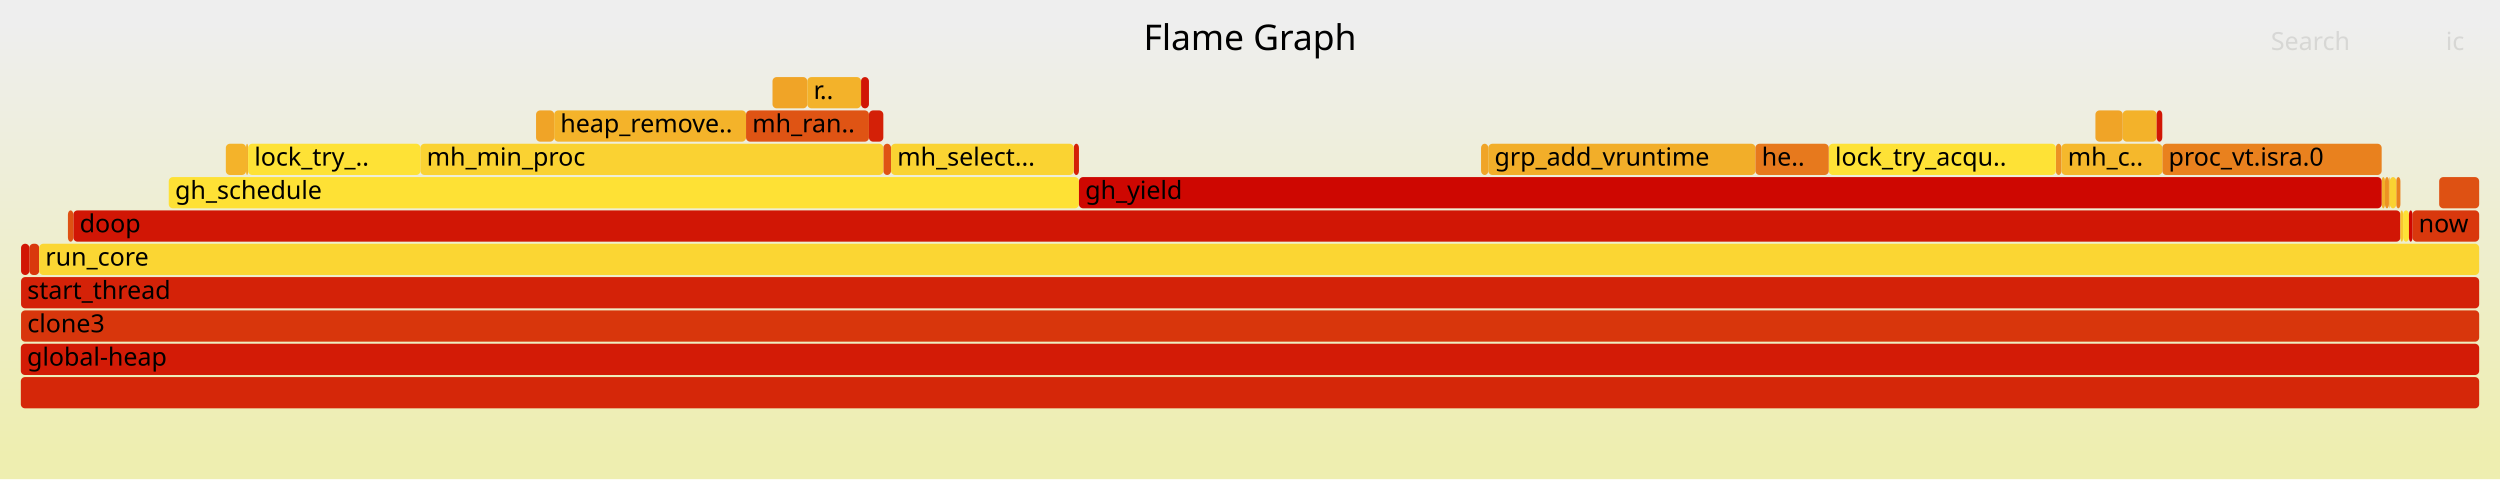
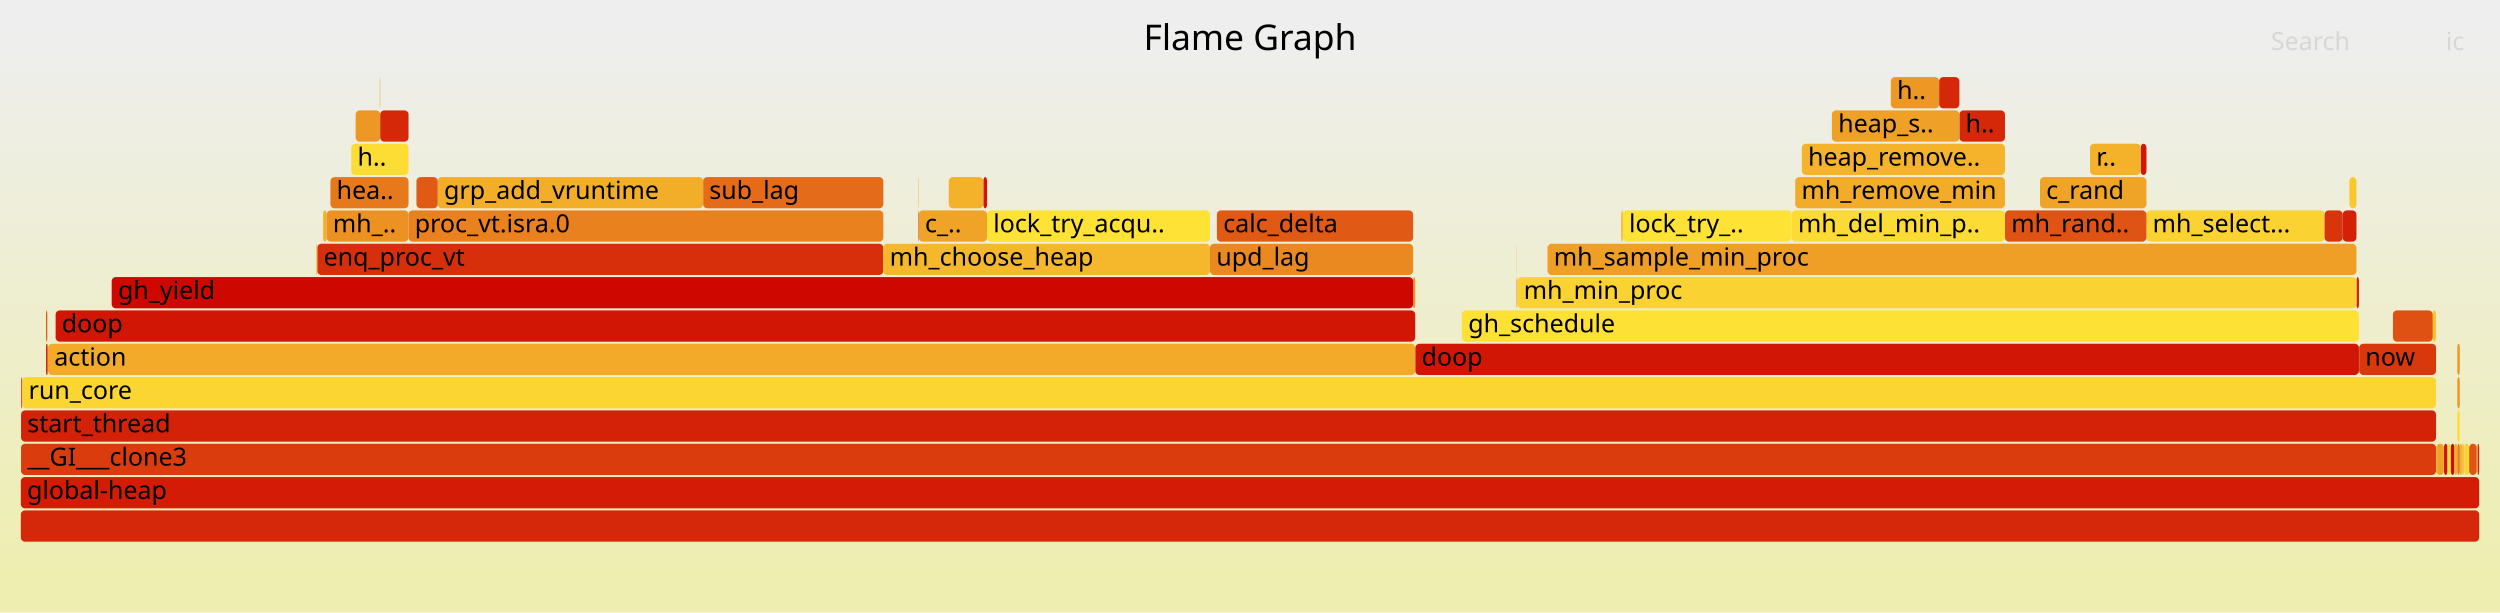
- <svg xmlns="http://www.w3.org/2000/svg" version="1.1" width="1200" height="230" viewBox="0 0 1200 230">
+ <svg xmlns="http://www.w3.org/2000/svg" version="1.1" width="1200" height="294" viewBox="0 0 1200 294">
  <defs>
    <linearGradient id="background" y1="0" y2="1" x1="0" x2="0">
      <stop stop-color="#eeeeee" offset="5%" />
      <stop stop-color="#eeeeb0" offset="95%" />
    </linearGradient>
  </defs>
  <style type="text/css">
	text { font-family:Verdana; font-size:12px; fill:rgb(0,0,0); }
	#search, #ignorecase { opacity:0.1; cursor:pointer; }
	#search:hover, #search.show, #ignorecase:hover, #ignorecase.show { opacity:1; }
	#subtitle { text-anchor:middle; font-color:rgb(160,160,160); }
	#title { text-anchor:middle; font-size:17px}
	#unzoom { cursor:pointer; }
	#frames &gt; *:hover { stroke:black; stroke-width:0.5; cursor:pointer; }
	.hide { display:none; }
	.parent { opacity:0.5; }
</style>
-   <rect x="0.0" y="0" width="1200.0" height="230.0" fill="url(#background)" />
+   <rect x="0.0" y="0" width="1200.0" height="294.0" fill="url(#background)" />
  <text id="title" x="600.00" y="24">Flame Graph</text>
-   <text id="details" x="10.00" y="213"> </text>
+   <text id="details" x="10.00" y="277"> </text>
  <text id="unzoom" x="10.00" y="24" class="hide">Reset Zoom</text>
  <text id="search" x="1090.00" y="24">Search</text>
  <text id="ignorecase" x="1174.00" y="24">ic</text>
-   <text id="matched" x="1090.00" y="213"> </text>
+   <text id="matched" x="1090.00" y="277"> </text>
  <g id="frames">
    <g>
-       <rect x="1153.5" y="101" width="2.8" height="15.0" fill="rgb(254,225,53)" rx="2" ry="2" />
-       <text x="1156.52" y="111.5" />
-     </g>
-     <g>
-       <rect x="413.3" y="37" width="3.8" height="15.0" fill="rgb(209,22,5)" rx="2" ry="2" />
-       <text x="416.33" y="47.5" />
-     </g>
-     <g>
-       <rect x="1170.8" y="85" width="19.2" height="15.0" fill="rgb(222,81,19)" rx="2" ry="2" />
-       <text x="1173.84" y="95.5" />
-     </g>
-     <g>
-       <rect x="714.4" y="69" width="128.2" height="15.0" fill="rgb(242,174,41)" rx="2" ry="2" />
-       <text x="717.35" y="79.5">grp_add_vruntime</text>
-     </g>
-     <g>
-       <rect x="108.4" y="69" width="9.7" height="15.0" fill="rgb(244,179,42)" rx="2" ry="2" />
-       <text x="111.42" y="79.5" />
-     </g>
-     <g>
-       <rect x="10.1" y="149" width="1179.9" height="15.0" fill="rgb(216,54,12)" rx="2" ry="2" />
-       <text x="13.11" y="159.5">clone3</text>
-     </g>
-     <g>
-       <rect x="1037.9" y="69" width="105.3" height="15.0" fill="rgb(233,129,30)" rx="2" ry="2" />
-       <text x="1040.90" y="79.5">proc_vt.isra.0</text>
-     </g>
-     <g>
-       <rect x="515.4" y="69" width="2.5" height="15.0" fill="rgb(212,32,7)" rx="2" ry="2" />
-       <text x="518.37" y="79.5" />
-     </g>
-     <g>
-       <rect x="1018.9" y="53" width="16.3" height="15.0" fill="rgb(243,178,42)" rx="2" ry="2" />
-       <text x="1021.86" y="63.5" />
-     </g>
-     <g>
-       <rect x="1005.8" y="53" width="13.1" height="15.0" fill="rgb(240,164,39)" rx="2" ry="2" />
-       <text x="1008.82" y="63.5" />
-     </g>
-     <g>
-       <rect x="10.0" y="181" width="1180.0" height="15.0" fill="rgb(213,39,9)" rx="2" ry="2" />
-       <text x="13.00" y="191.5" />
-     </g>
-     <g>
-       <rect x="1143.2" y="85" width="1.6" height="15.0" fill="rgb(243,176,42)" rx="2" ry="2" />
-       <text x="1146.24" y="95.5" />
-     </g>
-     <g>
-       <rect x="370.8" y="37" width="16.7" height="15.0" fill="rgb(240,164,39)" rx="2" ry="2" />
-       <text x="373.82" y="47.5" />
-     </g>
-     <g>
-       <rect x="257.3" y="53" width="8.7" height="15.0" fill="rgb(240,164,39)" rx="2" ry="2" />
-       <text x="260.30" y="63.5" />
-     </g>
-     <g>
-       <rect x="118.1" y="69" width="1.0" height="15.0" fill="rgb(243,176,42)" rx="2" ry="2" />
-       <text x="121.15" y="79.5" />
-     </g>
-     <g>
-       <rect x="14.1" y="117" width="4.7" height="15.0" fill="rgb(217,56,13)" rx="2" ry="2" />
-       <text x="17.05" y="127.5" />
-     </g>
-     <g>
-       <rect x="81.0" y="85" width="436.9" height="15.0" fill="rgb(254,225,53)" rx="2" ry="2" />
-       <text x="84.04" y="95.5">gh_schedule</text>
-     </g>
-     <g>
-       <rect x="1150.2" y="85" width="2.0" height="15.0" fill="rgb(233,129,30)" rx="2" ry="2" />
-       <text x="1153.24" y="95.5" />
-     </g>
-     <g>
-       <rect x="18.8" y="117" width="1171.2" height="15.0" fill="rgb(251,214,51)" rx="2" ry="2" />
-       <text x="21.76" y="127.5">run_core</text>
-     </g>
-     <g>
-       <rect x="517.9" y="85" width="625.3" height="15.0" fill="rgb(206,7,1)" rx="2" ry="2" />
-       <text x="520.91" y="95.5">gh_yield</text>
-     </g>
-     <g>
-       <rect x="10.1" y="133" width="1179.9" height="15.0" fill="rgb(212,34,8)" rx="2" ry="2" />
-       <text x="13.11" y="143.5">start_thread</text>
-     </g>
-     <g>
-       <rect x="387.5" y="37" width="25.8" height="15.0" fill="rgb(243,178,42)" rx="2" ry="2" />
-       <text x="390.51" y="47.5">r..</text>
-     </g>
-     <g>
-       <rect x="10.0" y="165" width="1180.0" height="15.0" fill="rgb(211,27,6)" rx="2" ry="2" />
-       <text x="13.00" y="175.5">global-heap</text>
-     </g>
-     <g>
-       <rect x="35.2" y="101" width="1117.0" height="15.0" fill="rgb(209,22,5)" rx="2" ry="2" />
-       <text x="38.24" y="111.5">doop</text>
-     </g>
-     <g>
-       <rect x="986.8" y="69" width="2.7" height="15.0" fill="rgb(236,146,35)" rx="2" ry="2" />
-       <text x="989.80" y="79.5" />
-     </g>
-     <g>
-       <rect x="266.0" y="53" width="92.1" height="15.0" fill="rgb(244,179,42)" rx="2" ry="2" />
-       <text x="268.95" y="63.5">heap_remove..</text>
-     </g>
-     <g>
-       <rect x="1147.1" y="85" width="3.1" height="15.0" fill="rgb(250,210,50)" rx="2" ry="2" />
-       <text x="1150.14" y="95.5" />
-     </g>
-     <g>
-       <rect x="119.1" y="69" width="82.7" height="15.0" fill="rgb(254,226,54)" rx="2" ry="2" />
-       <text x="122.08" y="79.5">lock_try_..</text>
-     </g>
-     <g>
-       <rect x="877.8" y="69" width="109.0" height="15.0" fill="rgb(254,226,54)" rx="2" ry="2" />
-       <text x="880.80" y="79.5">lock_try_acqu..</text>
-     </g>
-     <g>
-       <rect x="1035.2" y="53" width="2.7" height="15.0" fill="rgb(209,22,5)" rx="2" ry="2" />
-       <text x="1038.17" y="63.5" />
-     </g>
-     <g>
-       <rect x="424.0" y="69" width="3.7" height="15.0" fill="rgb(223,84,20)" rx="2" ry="2" />
-       <text x="427.04" y="79.5" />
-     </g>
-     <g>
-       <rect x="1158.0" y="101" width="32.0" height="15.0" fill="rgb(217,56,13)" rx="2" ry="2" />
-       <text x="1160.96" y="111.5">now</text>
-     </g>
-     <g>
-       <rect x="710.9" y="69" width="3.5" height="15.0" fill="rgb(240,164,39)" rx="2" ry="2" />
-       <text x="713.93" y="79.5" />
-     </g>
-     <g>
-       <rect x="1156.3" y="101" width="1.7" height="15.0" fill="rgb(206,7,1)" rx="2" ry="2" />
-       <text x="1159.34" y="111.5" />
-     </g>
-     <g>
-       <rect x="32.6" y="101" width="2.6" height="15.0" fill="rgb(222,81,19)" rx="2" ry="2" />
-       <text x="35.63" y="111.5" />
-     </g>
-     <g>
-       <rect x="201.8" y="69" width="222.2" height="15.0" fill="rgb(250,210,50)" rx="2" ry="2" />
-       <text x="204.82" y="79.5">mh_min_proc</text>
-     </g>
-     <g>
-       <rect x="417.1" y="53" width="6.9" height="15.0" fill="rgb(212,32,7)" rx="2" ry="2" />
-       <text x="420.10" y="63.5" />
-     </g>
-     <g>
-       <rect x="358.1" y="53" width="59.0" height="15.0" fill="rgb(223,84,20)" rx="2" ry="2" />
-       <text x="361.07" y="63.5">mh_ran..</text>
-     </g>
-     <g>
-       <rect x="1144.8" y="85" width="1.9" height="15.0" fill="rgb(236,146,35)" rx="2" ry="2" />
-       <text x="1147.82" y="95.5" />
-     </g>
-     <g>
-       <rect x="10.1" y="117" width="4.0" height="15.0" fill="rgb(209,22,5)" rx="2" ry="2" />
-       <text x="13.11" y="127.5" />
-     </g>
-     <g>
-       <rect x="1146.7" y="85" width="0.4" height="15.0" fill="rgb(245,184,44)" rx="2" ry="2" />
-       <text x="1149.67" y="95.5" />
-     </g>
-     <g>
-       <rect x="1152.2" y="101" width="1.3" height="15.0" fill="rgb(248,197,47)" rx="2" ry="2" />
-       <text x="1155.24" y="111.5" />
-     </g>
-     <g>
-       <rect x="842.6" y="69" width="35.2" height="15.0" fill="rgb(231,121,29)" rx="2" ry="2" />
-       <text x="845.62" y="79.5">he..</text>
-     </g>
-     <g>
-       <rect x="427.7" y="69" width="87.7" height="15.0" fill="rgb(250,211,50)" rx="2" ry="2" />
-       <text x="430.68" y="79.5">mh_select...</text>
-     </g>
-     <g>
-       <rect x="989.5" y="69" width="48.4" height="15.0" fill="rgb(245,184,44)" rx="2" ry="2" />
-       <text x="992.53" y="79.5">mh_c..</text>
+       <rect x="337.5" y="85" width="86.5" height="15.0" fill="rgb(228,107,25)" rx="2" ry="2" />
+       <text x="340.46" y="95.5">sub_lag</text>
+     </g>
+     <g>
+       <rect x="1173.1" y="213" width="1.7" height="15.0" fill="rgb(209,22,5)" rx="2" ry="2" />
+       <text x="1176.09" y="223.5" />
+     </g>
+     <g>
+       <rect x="152.3" y="117" width="271.7" height="15.0" fill="rgb(215,46,11)" rx="2" ry="2" />
+       <text x="155.30" y="127.5">enq_proc_vt</text>
+     </g>
+     <g>
+       <rect x="860.0" y="101" width="102.4" height="15.0" fill="rgb(252,219,52)" rx="2" ry="2" />
+       <text x="863.02" y="111.5">mh_del_min_p..</text>
+     </g>
+     <g>
+       <rect x="1131.1" y="133" width="1.2" height="15.0" fill="rgb(212,32,7)" rx="2" ry="2" />
+       <text x="1134.14" y="143.5" />
+     </g>
+     <g>
+       <rect x="10.0" y="245" width="1180.0" height="15.0" fill="rgb(213,39,9)" rx="2" ry="2" />
+       <text x="13.00" y="255.5" />
+     </g>
+     <g>
+       <rect x="778.9" y="101" width="81.1" height="15.0" fill="rgb(254,226,54)" rx="2" ry="2" />
+       <text x="781.93" y="111.5">lock_try_..</text>
+     </g>
+     <g>
+       <rect x="678.3" y="133" width="1.0" height="15.0" fill="rgb(236,146,35)" rx="2" ry="2" />
+       <text x="681.30" y="143.5" />
+     </g>
+     <g>
+       <rect x="701.7" y="149" width="430.6" height="15.0" fill="rgb(254,225,53)" rx="2" ry="2" />
+       <text x="704.75" y="159.5">gh_schedule</text>
+     </g>
+     <g>
+       <rect x="10.1" y="213" width="1159.2" height="15.0" fill="rgb(218,60,14)" rx="2" ry="2" />
+       <text x="13.09" y="223.5">__GI___clone3</text>
+     </g>
+     <g>
+       <rect x="472.0" y="85" width="1.8" height="15.0" fill="rgb(209,22,5)" rx="2" ry="2" />
+       <text x="474.96" y="95.5" />
+     </g>
+     <g>
+       <rect x="584.1" y="101" width="94.2" height="15.0" fill="rgb(224,89,21)" rx="2" ry="2" />
+       <text x="587.14" y="111.5">calc_delta</text>
+     </g>
+     <g>
+       <rect x="1189.4" y="213" width="0.6" height="15.0" fill="rgb(212,32,7)" rx="2" ry="2" />
+       <text x="1192.42" y="223.5" />
+     </g>
+     <g>
+       <rect x="455.4" y="85" width="16.6" height="15.0" fill="rgb(243,178,42)" rx="2" ry="2" />
+       <text x="458.41" y="95.5" />
+     </g>
+     <g>
+       <rect x="151.9" y="117" width="0.4" height="15.0" fill="rgb(240,164,39)" rx="2" ry="2" />
+       <text x="154.92" y="127.5" />
+     </g>
+     <g>
+       <rect x="727.9" y="117" width="0.1" height="15.0" fill="rgb(243,176,42)" rx="2" ry="2" />
+       <text x="730.89" y="127.5" />
+     </g>
+     <g>
+       <rect x="580.8" y="117" width="97.5" height="15.0" fill="rgb(234,137,32)" rx="2" ry="2" />
+       <text x="583.83" y="127.5">upd_lag</text>
+     </g>
+     <g>
+       <rect x="1027.5" y="69" width="2.8" height="15.0" fill="rgb(209,22,5)" rx="2" ry="2" />
+       <text x="1030.49" y="79.5" />
+     </g>
+     <g>
+       <rect x="155.1" y="101" width="1.7" height="15.0" fill="rgb(243,176,42)" rx="2" ry="2" />
+       <text x="158.10" y="111.5" />
+     </g>
+     <g>
+       <rect x="440.8" y="85" width="0.2" height="15.0" fill="rgb(243,178,42)" rx="2" ry="2" />
+       <text x="443.85" y="95.5" />
+     </g>
+     <g>
+       <rect x="26.7" y="149" width="652.6" height="15.0" fill="rgb(209,22,5)" rx="2" ry="2" />
+       <text x="29.65" y="159.5">doop</text>
+     </g>
+     <g>
+       <rect x="1174.8" y="213" width="1.6" height="15.0" fill="rgb(254,225,53)" rx="2" ry="2" />
+       <text x="1177.80" y="223.5" />
+     </g>
+     <g>
+       <rect x="10.1" y="197" width="1159.2" height="15.0" fill="rgb(212,34,8)" rx="2" ry="2" />
+       <text x="13.09" y="207.5">start_thread</text>
+     </g>
+     <g>
+       <rect x="10.3" y="181" width="0.4" height="15.0" fill="rgb(217,56,13)" rx="2" ry="2" />
+       <text x="13.32" y="191.5" />
+     </g>
+     <g>
+       <rect x="1030.3" y="101" width="85.5" height="15.0" fill="rgb(250,211,50)" rx="2" ry="2" />
+       <text x="1033.25" y="111.5">mh_select...</text>
+     </g>
+     <g>
+       <rect x="1132.4" y="165" width="36.9" height="15.0" fill="rgb(217,56,13)" rx="2" ry="2" />
+       <text x="1135.36" y="175.5">now</text>
+     </g>
+     <g>
+       <rect x="940.5" y="53" width="21.9" height="15.0" fill="rgb(213,40,9)" rx="2" ry="2" />
+       <text x="943.47" y="63.5">h..</text>
+     </g>
+     <g>
+       <rect x="1182.8" y="213" width="2.4" height="15.0" fill="rgb(250,210,50)" rx="2" ry="2" />
+       <text x="1185.77" y="223.5" />
+     </g>
+     <g>
+       <rect x="1188.8" y="213" width="0.1" height="15.0" fill="rgb(250,211,50)" rx="2" ry="2" />
+       <text x="1191.79" y="223.5" />
+     </g>
+     <g>
+       <rect x="1181.9" y="213" width="0.7" height="15.0" fill="rgb(243,176,42)" rx="2" ry="2" />
+       <text x="1184.89" y="223.5" />
+     </g>
+     <g>
+       <rect x="727.9" y="133" width="0.1" height="15.0" fill="rgb(210,24,5)" rx="2" ry="2" />
+       <text x="730.89" y="143.5" />
+     </g>
+     <g>
+       <rect x="1189.2" y="213" width="0.2" height="15.0" fill="rgb(243,178,42)" rx="2" ry="2" />
+       <text x="1192.19" y="223.5" />
+     </g>
+     <g>
+       <rect x="1179.5" y="197" width="1.2" height="15.0" fill="rgb(253,220,52)" rx="2" ry="2" />
+       <text x="1182.46" y="207.5" />
+     </g>
+     <g>
+       <rect x="1167.7" y="149" width="1.6" height="15.0" fill="rgb(248,197,47)" rx="2" ry="2" />
+       <text x="1170.73" y="159.5" />
+     </g>
+     <g>
+       <rect x="22.1" y="165" width="0.6" height="15.0" fill="rgb(210,24,5)" rx="2" ry="2" />
+       <text x="25.08" y="175.5" />
+     </g>
+     <g>
+       <rect x="1176.4" y="213" width="1.7" height="15.0" fill="rgb(206,7,1)" rx="2" ry="2" />
+       <text x="1179.37" y="223.5" />
+     </g>
+     <g>
+       <rect x="907.6" y="37" width="23.2" height="15.0" fill="rgb(237,151,36)" rx="2" ry="2" />
+       <text x="910.61" y="47.5">h..</text>
+     </g>
+     <g>
+       <rect x="930.8" y="37" width="9.7" height="15.0" fill="rgb(213,40,9)" rx="2" ry="2" />
+       <text x="933.80" y="47.5" />
+     </g>
+     <g>
+       <rect x="182.3" y="37" width="0.2" height="15.0" fill="rgb(237,151,36)" rx="2" ry="2" />
+       <text x="185.34" y="47.5" />
+     </g>
+     <g>
+       <rect x="441.0" y="101" width="32.8" height="15.0" fill="rgb(240,164,39)" rx="2" ry="2" />
+       <text x="443.99" y="111.5">c_..</text>
+     </g>
+     <g>
+       <rect x="1185.2" y="213" width="3.6" height="15.0" fill="rgb(223,84,20)" rx="2" ry="2" />
+       <text x="1188.21" y="223.5" />
+     </g>
+     <g>
+       <rect x="22.1" y="149" width="0.6" height="15.0" fill="rgb(222,81,19)" rx="2" ry="2" />
+       <text x="25.08" y="159.5" />
+     </g>
+     <g>
+       <rect x="10.0" y="229" width="1180.0" height="15.0" fill="rgb(211,27,6)" rx="2" ry="2" />
+       <text x="13.00" y="239.5">global-heap</text>
+     </g>
+     <g>
+       <rect x="1127.7" y="85" width="3.4" height="15.0" fill="rgb(248,200,47)" rx="2" ry="2" />
+       <text x="1130.65" y="95.5" />
+     </g>
+     <g>
+       <rect x="979.2" y="85" width="51.1" height="15.0" fill="rgb(240,164,39)" rx="2" ry="2" />
+       <text x="982.17" y="95.5">c_rand</text>
+     </g>
+     <g>
+       <rect x="1169.4" y="213" width="3.7" height="15.0" fill="rgb(240,164,39)" rx="2" ry="2" />
+       <text x="1172.40" y="223.5" />
+     </g>
+     <g>
+       <rect x="864.9" y="69" width="97.5" height="15.0" fill="rgb(244,179,42)" rx="2" ry="2" />
+       <text x="867.88" y="79.5">heap_remove..</text>
+     </g>
+     <g>
+       <rect x="53.6" y="133" width="624.7" height="15.0" fill="rgb(206,7,1)" rx="2" ry="2" />
+       <text x="56.64" y="143.5">gh_yield</text>
+     </g>
+     <g>
+       <rect x="778.2" y="101" width="0.3" height="15.0" fill="rgb(240,164,39)" rx="2" ry="2" />
+       <text x="781.22" y="111.5" />
+     </g>
+     <g>
+       <rect x="1180.7" y="213" width="1.2" height="15.0" fill="rgb(244,179,42)" rx="2" ry="2" />
+       <text x="1183.74" y="223.5" />
+     </g>
+     <g>
+       <rect x="1003.2" y="69" width="24.3" height="15.0" fill="rgb(243,178,42)" rx="2" ry="2" />
+       <text x="1006.21" y="79.5">r..</text>
+     </g>
+     <g>
+       <rect x="424.0" y="117" width="156.8" height="15.0" fill="rgb(245,184,44)" rx="2" ry="2" />
+       <text x="427.05" y="127.5">mh_choose_heap</text>
+     </g>
+     <g>
+       <rect x="861.7" y="85" width="100.7" height="15.0" fill="rgb(242,172,41)" rx="2" ry="2" />
+       <text x="864.71" y="95.5">mh_remove_min</text>
+     </g>
+     <g>
+       <rect x="1188.9" y="213" width="0.2" height="15.0" fill="rgb(217,56,13)" rx="2" ry="2" />
+       <text x="1191.93" y="223.5" />
+     </g>
+     <g>
+       <rect x="10.7" y="181" width="1158.6" height="15.0" fill="rgb(251,214,51)" rx="2" ry="2" />
+       <text x="13.72" y="191.5">run_core</text>
+     </g>
+     <g>
+       <rect x="440.8" y="101" width="0.2" height="15.0" fill="rgb(210,24,5)" rx="2" ry="2" />
+       <text x="443.85" y="111.5" />
+     </g>
+     <g>
+       <rect x="1179.5" y="165" width="1.2" height="15.0" fill="rgb(237,151,36)" rx="2" ry="2" />
+       <text x="1182.49" y="175.5" />
+     </g>
+     <g>
+       <rect x="210.1" y="85" width="127.4" height="15.0" fill="rgb(242,174,41)" rx="2" ry="2" />
+       <text x="213.14" y="95.5">grp_add_vruntime</text>
+     </g>
+     <g>
+       <rect x="23.1" y="165" width="656.3" height="15.0" fill="rgb(242,170,40)" rx="2" ry="2" />
+       <text x="26.06" y="175.5">action</text>
+     </g>
+     <g>
+       <rect x="1115.8" y="101" width="8.7" height="15.0" fill="rgb(216,53,12)" rx="2" ry="2" />
+       <text x="1118.82" y="111.5" />
+     </g>
+     <g>
+       <rect x="170.7" y="53" width="11.8" height="15.0" fill="rgb(237,151,36)" rx="2" ry="2" />
+       <text x="173.67" y="63.5" />
+     </g>
+     <g>
+       <rect x="10.1" y="181" width="0.2" height="15.0" fill="rgb(209,22,5)" rx="2" ry="2" />
+       <text x="13.09" y="191.5" />
+     </g>
+     <g>
+       <rect x="199.9" y="85" width="10.2" height="15.0" fill="rgb(224,89,21)" rx="2" ry="2" />
+       <text x="202.91" y="95.5" />
+     </g>
+     <g>
+       <rect x="1179.5" y="213" width="1.2" height="15.0" fill="rgb(231,121,29)" rx="2" ry="2" />
+       <text x="1182.46" y="223.5" />
+     </g>
+     <g>
+       <rect x="156.8" y="101" width="39.3" height="15.0" fill="rgb(236,146,35)" rx="2" ry="2" />
+       <text x="159.76" y="111.5">mh_..</text>
+     </g>
+     <g>
+       <rect x="728.0" y="133" width="0.2" height="15.0" fill="rgb(244,179,42)" rx="2" ry="2" />
+       <text x="731.03" y="143.5" />
+     </g>
+     <g>
+       <rect x="22.7" y="165" width="0.4" height="15.0" fill="rgb(222,81,19)" rx="2" ry="2" />
+       <text x="25.71" y="175.5" />
+     </g>
+     <g>
+       <rect x="182.5" y="53" width="13.6" height="15.0" fill="rgb(213,40,9)" rx="2" ry="2" />
+       <text x="185.54" y="63.5" />
+     </g>
+     <g>
+       <rect x="679.4" y="165" width="452.9" height="15.0" fill="rgb(209,22,5)" rx="2" ry="2" />
+       <text x="682.36" y="175.5">doop</text>
+     </g>
+     <g>
+       <rect x="1179.5" y="181" width="1.2" height="15.0" fill="rgb(237,151,36)" rx="2" ry="2" />
+       <text x="1182.49" y="191.5" />
+     </g>
+     <g>
+       <rect x="1189.1" y="213" width="0.1" height="15.0" fill="rgb(233,129,30)" rx="2" ry="2" />
+       <text x="1192.07" y="223.5" />
+     </g>
+     <g>
+       <rect x="473.8" y="101" width="107.0" height="15.0" fill="rgb(254,226,54)" rx="2" ry="2" />
+       <text x="476.76" y="111.5">lock_try_acqu..</text>
+     </g>
+     <g>
+       <rect x="778.5" y="101" width="0.4" height="15.0" fill="rgb(243,176,42)" rx="2" ry="2" />
+       <text x="781.53" y="111.5" />
+     </g>
+     <g>
+       <rect x="728.2" y="133" width="0.2" height="15.0" fill="rgb(243,176,42)" rx="2" ry="2" />
+       <text x="731.21" y="143.5" />
+     </g>
+     <g>
+       <rect x="742.8" y="117" width="388.3" height="15.0" fill="rgb(239,159,38)" rx="2" ry="2" />
+       <text x="745.82" y="127.5">mh_sample_min_proc</text>
+     </g>
+     <g>
+       <rect x="168.6" y="69" width="27.5" height="15.0" fill="rgb(253,220,52)" rx="2" ry="2" />
+       <text x="171.60" y="79.5">h..</text>
+     </g>
+     <g>
+       <rect x="1178.1" y="213" width="1.4" height="15.0" fill="rgb(242,174,41)" rx="2" ry="2" />
+       <text x="1181.12" y="223.5" />
+     </g>
+     <g>
+       <rect x="1148.6" y="149" width="19.1" height="15.0" fill="rgb(222,81,19)" rx="2" ry="2" />
+       <text x="1151.57" y="159.5" />
+     </g>
+     <g>
+       <rect x="196.1" y="101" width="227.9" height="15.0" fill="rgb(233,129,30)" rx="2" ry="2" />
+       <text x="199.08" y="111.5">proc_vt.isra.0</text>
+     </g>
+     <g>
+       <rect x="879.3" y="53" width="61.2" height="15.0" fill="rgb(239,160,38)" rx="2" ry="2" />
+       <text x="882.34" y="63.5">heap_s..</text>
+     </g>
+     <g>
+       <rect x="728.4" y="133" width="402.7" height="15.0" fill="rgb(250,210,50)" rx="2" ry="2" />
+       <text x="731.38" y="143.5">mh_min_proc</text>
+     </g>
+     <g>
+       <rect x="1124.5" y="101" width="6.6" height="15.0" fill="rgb(212,32,7)" rx="2" ry="2" />
+       <text x="1127.50" y="111.5" />
+     </g>
+     <g>
+       <rect x="962.4" y="101" width="67.9" height="15.0" fill="rgb(223,84,20)" rx="2" ry="2" />
+       <text x="965.39" y="111.5">mh_rand..</text>
+     </g>
+     <g>
+       <rect x="158.6" y="85" width="37.5" height="15.0" fill="rgb(231,121,29)" rx="2" ry="2" />
+       <text x="161.57" y="95.5">hea..</text>
    </g>
  </g>
</svg>
